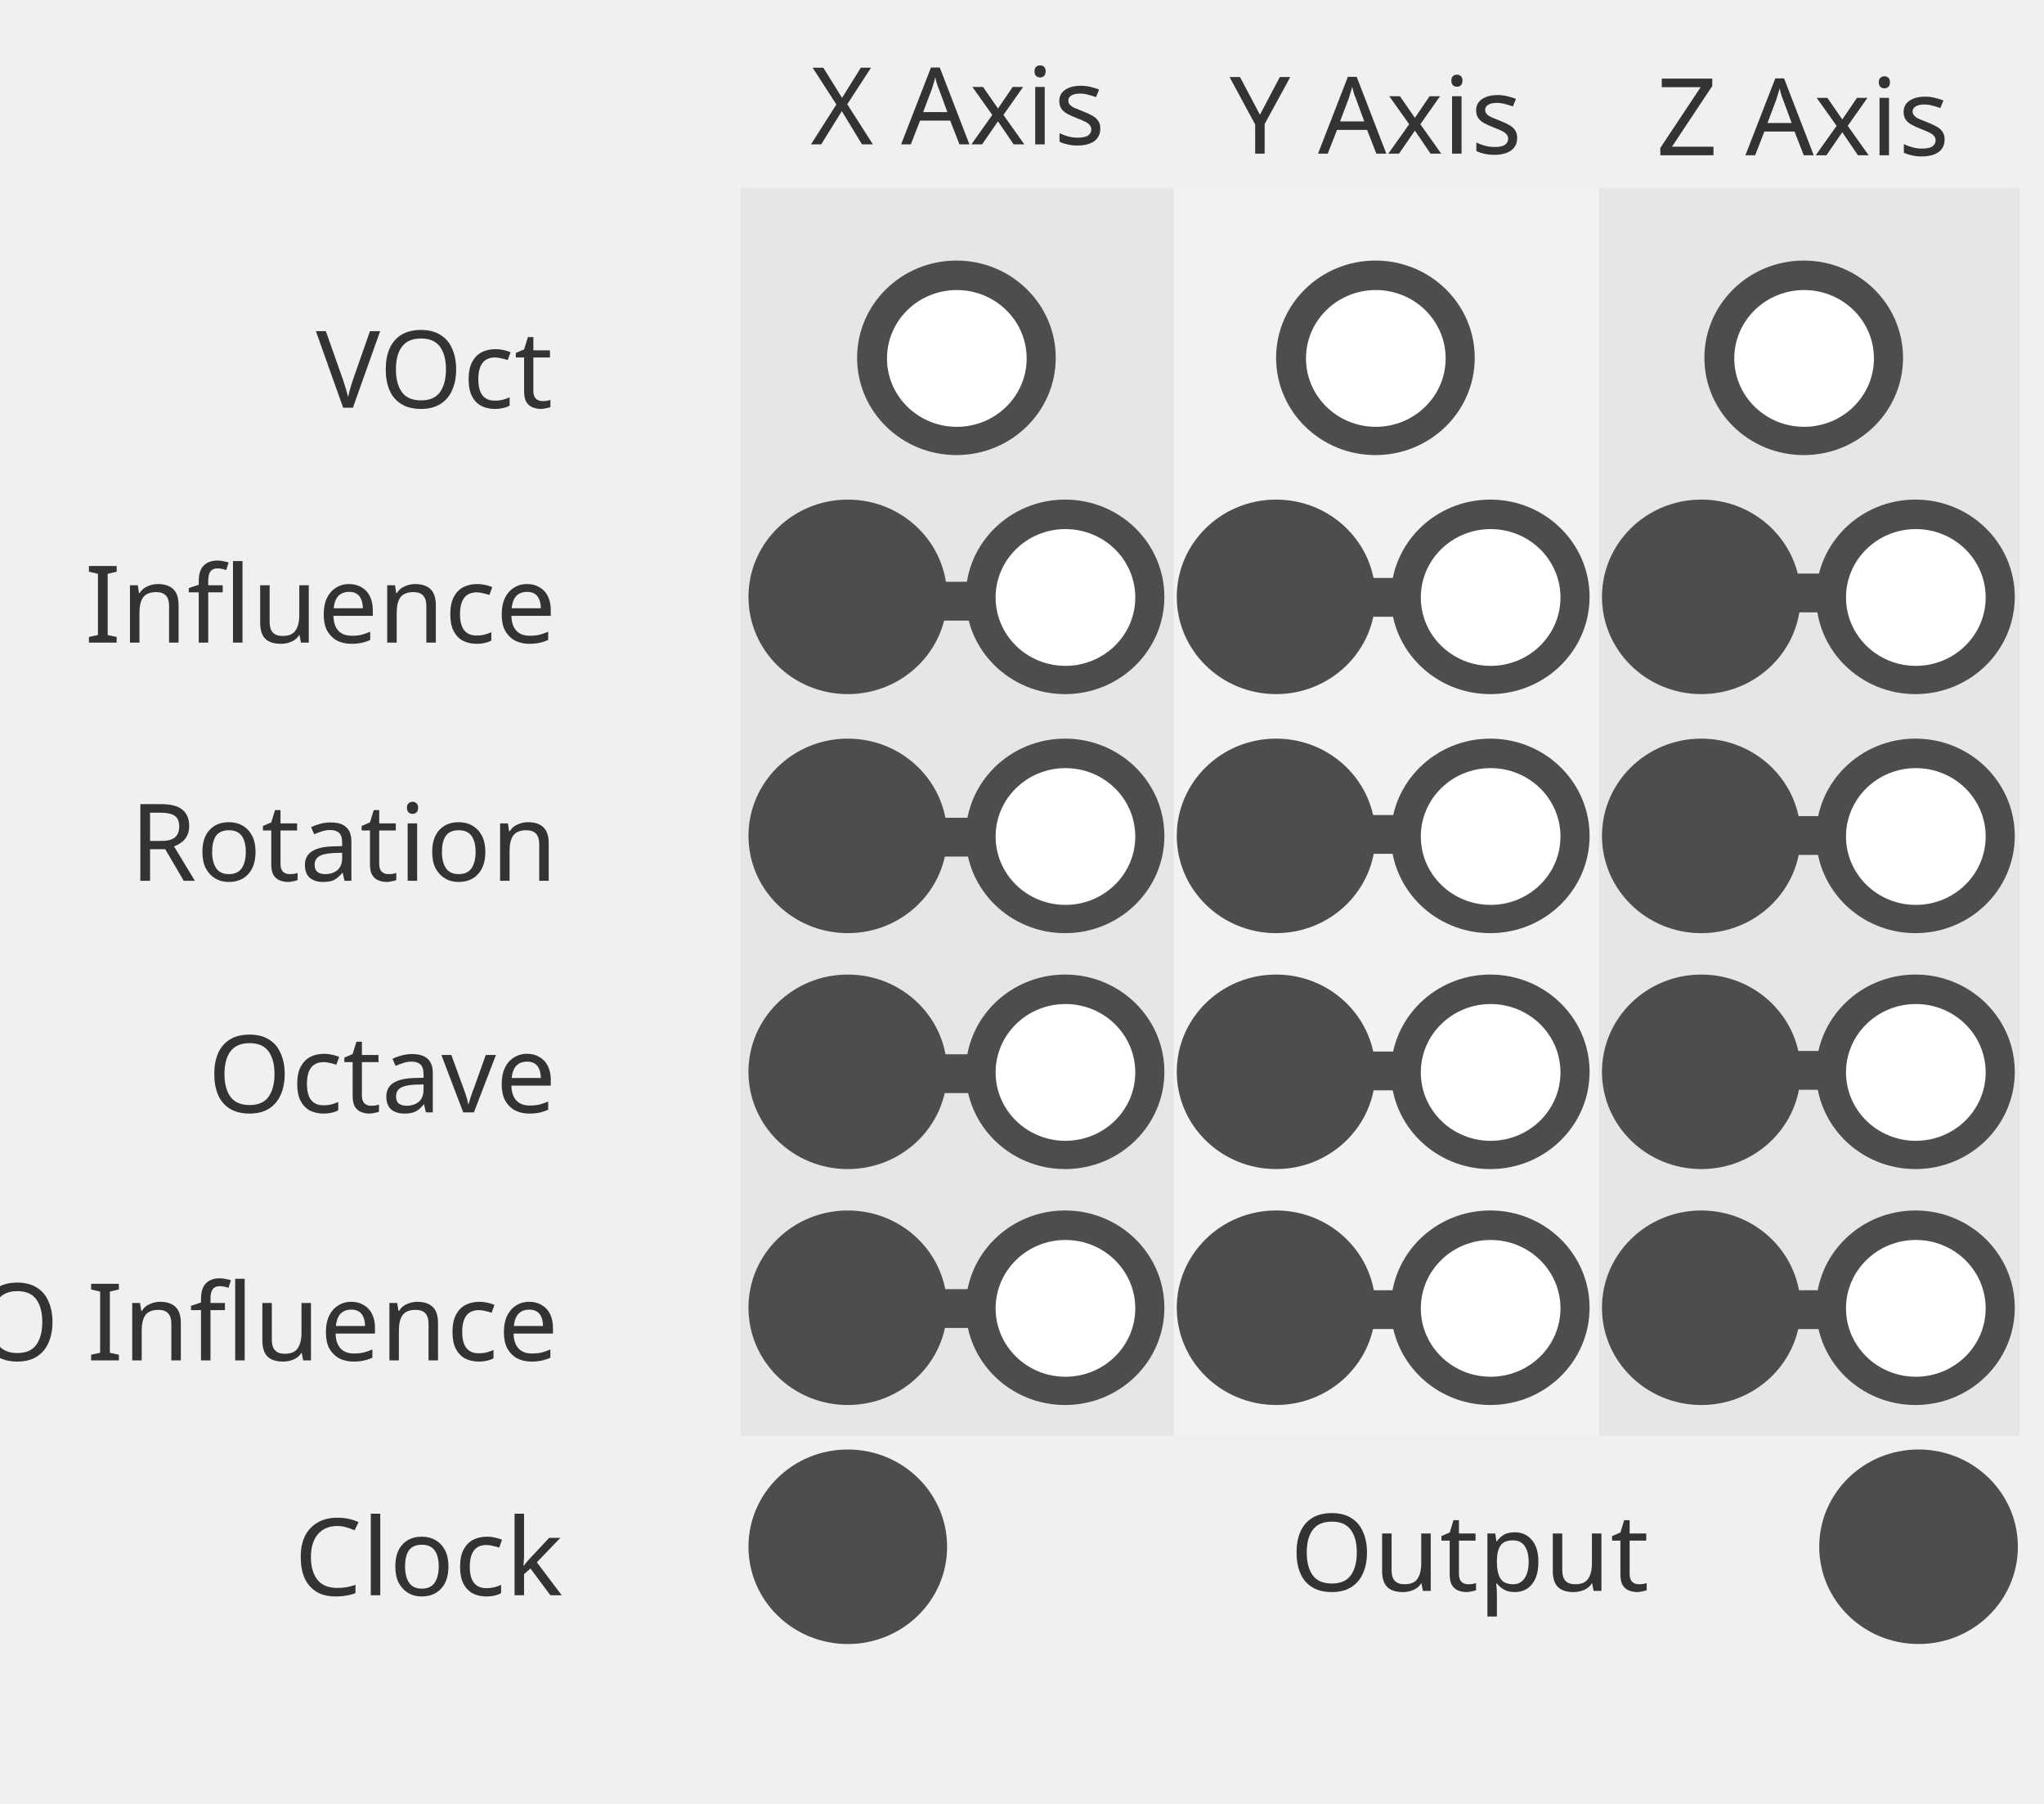
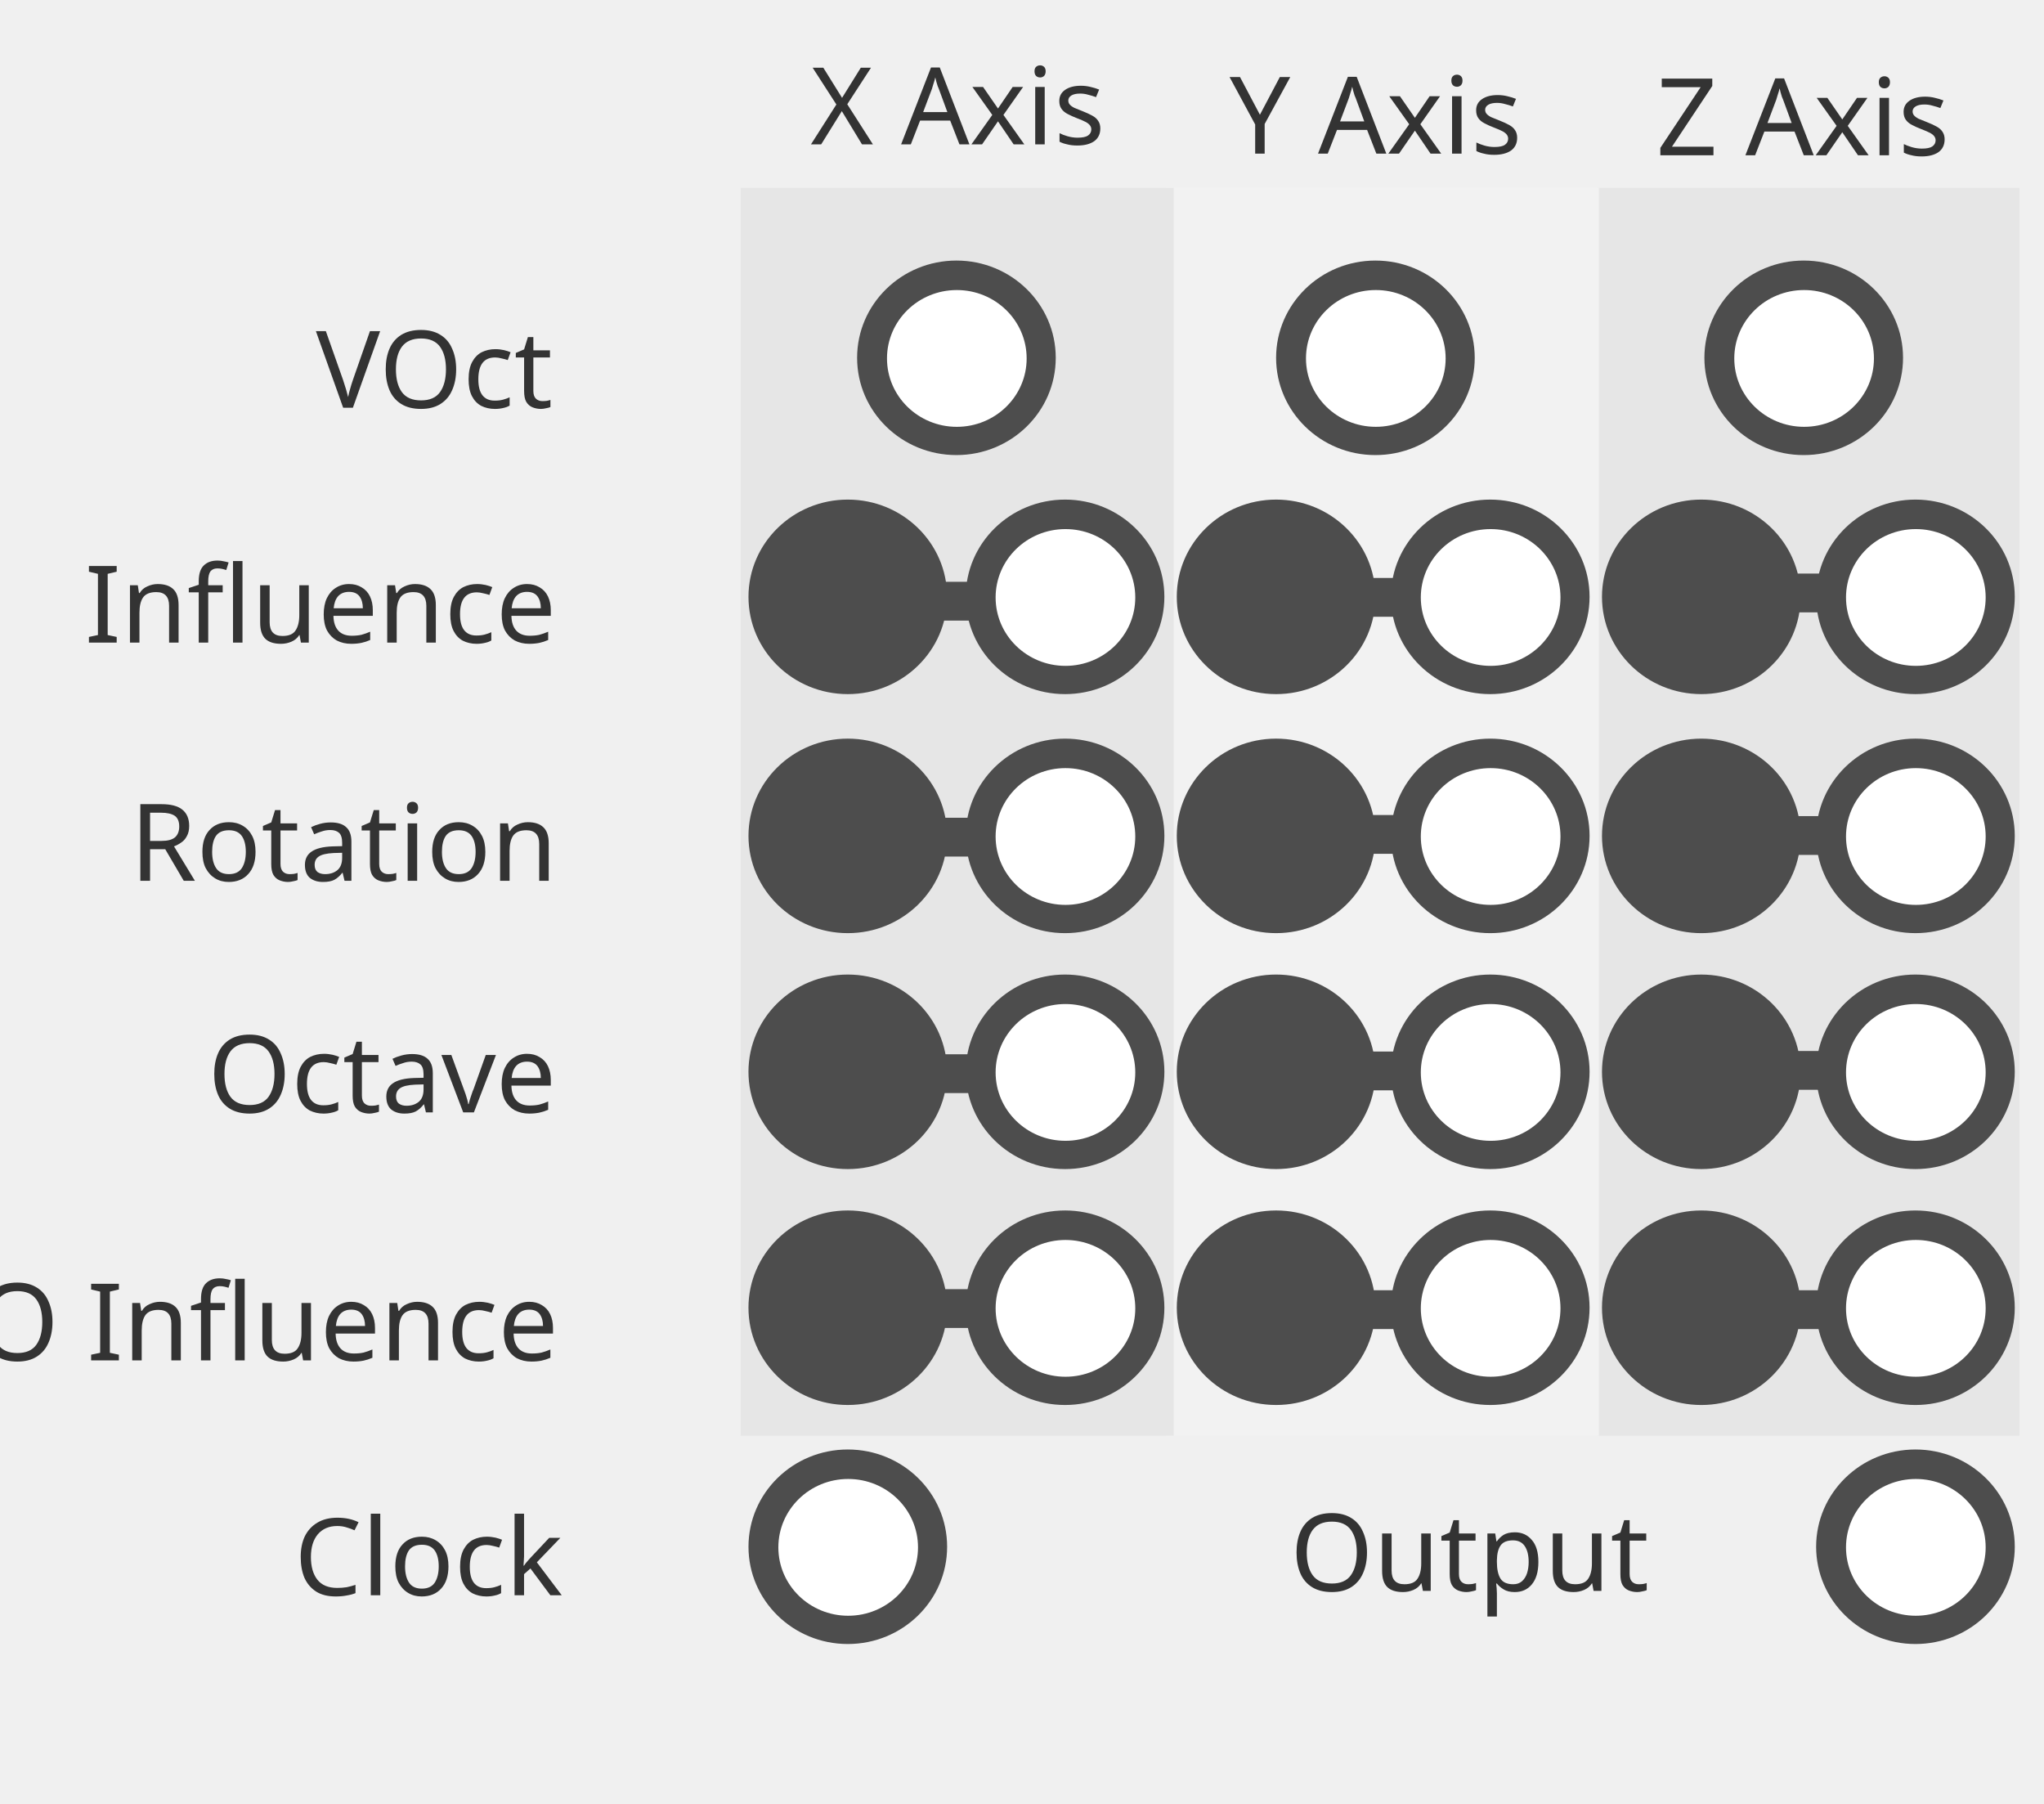
<svg xmlns="http://www.w3.org/2000/svg" width="509" height="449" viewBox="0 0 134.672 118.798" version="1.1" id="svg5" xml:space="preserve">
  <defs id="defs2" />
  <g id="layer1">
    <rect style="fill:#e6e6e6;fill-opacity:1;stroke-width:0.239" id="rect3096" width="27.811" height="82.205" x="105.242" y="12.372" />
+     <g id="g948" transform="translate(28.86575,-46.8423)" style="fill:#4d4d4d">
+       <ellipse style="fill:#4d4d4d;stroke-width:0.353" id="ellipse944" cx="26.993" cy="148.732" rx="6.544" ry="6.407" />
+       <ellipse style="fill:#ffffff;stroke-width:0.248" id="ellipse946" cx="27.018" cy="148.772" rx="4.601" ry="4.505" />
+     </g>
    <rect style="fill:#f2f2f2;fill-opacity:1;stroke-width:0.242" id="rect3259" width="28.526" height="82.205" x="76.818" y="12.372" />
    <rect style="fill:#e6e6e6;fill-opacity:1;stroke-width:0.242" id="rect2911" width="28.526" height="82.205" x="48.803" y="12.372" />
    <g id="g469" transform="translate(42.97547,-78.12842)">
      <ellipse style="fill:#4d4d4d;stroke-width:0.353" id="path231" cx="12.883" cy="117.445" rx="6.544" ry="6.407" />
      <ellipse style="fill:#4d4d4d;stroke-width:0.353" id="ellipse237" cx="12.883" cy="133.191" rx="6.544" ry="6.407" />
      <ellipse style="fill:#4d4d4d;stroke-width:0.353" id="ellipse239" cx="12.882" cy="148.732" rx="6.544" ry="6.407" />
      <ellipse style="fill:#4d4d4d;stroke-width:0.353" id="ellipse241" cx="12.882" cy="164.273" rx="6.544" ry="6.407" />
      <g id="g560" style="fill:#4d4d4d">
        <ellipse style="fill:#4d4d4d;stroke-width:0.353" id="ellipse259" cx="20.04" cy="101.699" rx="6.544" ry="6.407" />
        <ellipse style="fill:#ffffff;stroke-width:0.248" id="ellipse261" cx="20.066" cy="101.74" rx="4.601" ry="4.505" />
      </g>
      <g id="g610" transform="translate(0,0.4090577)" style="fill:#4d4d4d">
        <ellipse style="fill:#4d4d4d;stroke-width:0.353" id="ellipse277" cx="27.197" cy="117.036" rx="6.544" ry="6.407" />
        <ellipse style="fill:#ffffff;stroke-width:0.248" id="ellipse279" cx="27.223" cy="117.077" rx="4.601" ry="4.505" />
      </g>
      <g id="g606" transform="translate(0.2048847,0.4094539)" style="fill:#4d4d4d">
        <ellipse style="fill:#4d4d4d;stroke-width:0.353" id="ellipse281" cx="26.993" cy="132.782" rx="6.544" ry="6.407" />
        <ellipse style="fill:#ffffff;stroke-width:0.248" id="ellipse283" cx="27.018" cy="132.822" rx="4.601" ry="4.505" />
      </g>
      <g id="g602" transform="translate(0.2048847)" style="fill:#4d4d4d">
        <ellipse style="fill:#4d4d4d;stroke-width:0.353" id="ellipse285" cx="26.993" cy="148.732" rx="6.544" ry="6.407" />
        <ellipse style="fill:#ffffff;stroke-width:0.248" id="ellipse287" cx="27.018" cy="148.772" rx="4.601" ry="4.505" />
      </g>
      <g id="g598" transform="translate(0.4093735,-0.4087221)" style="fill:#4d4d4d">
        <ellipse style="fill:#4d4d4d;stroke-width:0.353" id="ellipse289" cx="26.788" cy="164.682" rx="6.544" ry="6.407" />
        <ellipse style="fill:#ffffff;stroke-width:0.248" id="ellipse291" cx="26.814" cy="164.723" rx="4.601" ry="4.505" />
      </g>
      <rect style="fill:#4d4d4d;fill-opacity:1;stroke-width:0.265" id="rect5877" width="2.914" height="2.556" x="18.531" y="116.453" />
      <rect style="fill:#4d4d4d;fill-opacity:1;stroke-width:0.265" id="rect5880" width="2.914" height="2.556" x="18.567" y="131.997" />
      <rect style="fill:#4d4d4d;fill-opacity:1;stroke-width:0.265" id="rect5882" width="2.914" height="2.556" x="18.603" y="147.577" />
      <rect style="fill:#4d4d4d;fill-opacity:1;stroke-width:0.265" id="rect5981" width="2.914" height="2.556" x="18.495" y="163.049" />
    </g>
    <text xml:space="preserve" style="font-style:normal;font-weight:normal;font-size:7.056px;line-height:1.25;font-family:sans-serif;fill:#000000;fill-opacity:1;stroke:none;stroke-width:0.265" x="53.404" y="9.509" id="text2247">
      <tspan id="tspan2245" style="font-size:7.056px;fill:#333333;stroke-width:0.265" x="53.404" y="9.509">X Axis</tspan>
    </text>
    <g id="g485" transform="translate(42.97547,-78.12842)" style="fill:#4d4d4d">
      <g id="g720" style="fill:#4d4d4d">
        <ellipse style="fill:#4d4d4d;stroke-width:0.353" id="ellipse243" cx="41.103" cy="164.273" rx="6.544" ry="6.407" />
        <ellipse style="fill:#4d4d4d;stroke-width:0.353" id="ellipse245" cx="41.102" cy="148.732" rx="6.544" ry="6.407" />
        <ellipse style="fill:#4d4d4d;stroke-width:0.353" id="ellipse247" cx="41.102" cy="133.191" rx="6.544" ry="6.407" />
        <ellipse style="fill:#4d4d4d;stroke-width:0.353" id="ellipse249" cx="41.102" cy="117.445" rx="6.544" ry="6.407" />
        <g id="g570" transform="translate(0,-0.2048105)" style="fill:#4d4d4d">
          <ellipse style="fill:#4d4d4d;stroke-width:0.353" id="ellipse269" cx="47.646" cy="101.904" rx="6.544" ry="6.407" />
          <ellipse style="fill:#ffffff;stroke-width:0.248" id="ellipse271" cx="47.672" cy="101.944" rx="4.601" ry="4.505" />
        </g>
        <g id="g626" transform="translate(0,0.8180314)" style="fill:#4d4d4d">
          <ellipse style="fill:#4d4d4d;stroke-width:0.353" id="ellipse293" cx="55.212" cy="116.627" rx="6.544" ry="6.407" />
          <ellipse style="fill:#ffffff;stroke-width:0.248" id="ellipse295" cx="55.238" cy="116.668" rx="4.601" ry="4.505" />
        </g>
        <g id="g622" transform="translate(0.2049902,0.4094539)" style="fill:#4d4d4d">
          <ellipse style="fill:#4d4d4d;stroke-width:0.353" id="ellipse297" cx="55.008" cy="132.782" rx="6.544" ry="6.407" />
          <ellipse style="fill:#ffffff;stroke-width:0.248" id="ellipse299" cx="55.033" cy="132.822" rx="4.601" ry="4.505" />
        </g>
        <g id="g618" transform="translate(0.6139677,0.2048489)" style="fill:#4d4d4d">
          <ellipse style="fill:#4d4d4d;stroke-width:0.353" id="ellipse301" cx="54.599" cy="148.528" rx="6.544" ry="6.407" />
          <ellipse style="fill:#ffffff;stroke-width:0.248" id="ellipse303" cx="54.624" cy="148.568" rx="4.601" ry="4.505" />
        </g>
        <g id="g614" style="fill:#4d4d4d">
          <ellipse style="fill:#4d4d4d;stroke-width:0.353" id="ellipse305" cx="55.212" cy="164.273" rx="6.544" ry="6.407" />
          <ellipse style="fill:#ffffff;stroke-width:0.248" id="ellipse307" cx="55.238" cy="164.314" rx="4.601" ry="4.505" />
        </g>
      </g>
      <rect style="fill:#4d4d4d;fill-opacity:1;stroke-width:0.265" id="rect6179" width="2.914" height="2.556" x="46.546" y="163.121" transform="translate(-3.4436348e-7)" />
      <rect style="fill:#4d4d4d;fill-opacity:1;stroke-width:0.265" id="rect6182" width="2.914" height="2.556" x="46.655" y="147.396" />
      <rect style="fill:#4d4d4d;fill-opacity:1;stroke-width:0.265" id="rect6184" width="2.914" height="2.556" x="46.727" y="131.816" />
      <rect style="fill:#4d4d4d;fill-opacity:1;stroke-width:0.265" id="rect6186" width="2.914" height="2.556" x="46.691" y="116.2" />
    </g>
    <rect style="fill:#4d4d4d;fill-opacity:1;stroke-width:0.265" id="rect6290" width="2.914" height="2.556" x="74.743" y="115.911" transform="translate(42.97547,-78.12842)" />
    <g id="g741" transform="translate(19.05008,-87.84172)" style="fill:#4d4d4d">
      <ellipse style="fill:#4d4d4d;stroke-width:0.353" id="ellipse251" cx="93.043" cy="127.158" rx="6.544" ry="6.407" />
      <ellipse style="fill:#4d4d4d;stroke-width:0.353" id="ellipse253" cx="93.043" cy="142.905" rx="6.544" ry="6.407" />
      <ellipse style="fill:#4d4d4d;stroke-width:0.353" id="ellipse255" cx="93.043" cy="158.446" rx="6.544" ry="6.407" />
      <ellipse style="fill:#4d4d4d;stroke-width:0.353" id="ellipse257" cx="93.043" cy="173.987" rx="6.544" ry="6.407" />
      <g id="g564" transform="translate(0,0.4086539)" style="fill:#4d4d4d">
        <ellipse style="fill:#4d4d4d;stroke-width:0.353" id="ellipse273" cx="99.791" cy="111.004" rx="6.544" ry="6.407" />
        <ellipse style="fill:#ffffff;stroke-width:0.248" id="ellipse275" cx="99.817" cy="111.044" rx="4.601" ry="4.505" />
      </g>
      <g id="g574" transform="translate(23.92538,10.12234)" style="fill:#4d4d4d">
        <ellipse style="fill:#4d4d4d;stroke-width:0.353" id="ellipse309" cx="83.227" cy="117.036" rx="6.544" ry="6.407" />
        <ellipse style="fill:#ffffff;stroke-width:0.248" id="ellipse311" cx="83.253" cy="117.077" rx="4.601" ry="4.505" />
      </g>
      <g id="g578" transform="translate(23.92538,10.73621)" style="fill:#4d4d4d">
        <ellipse style="fill:#4d4d4d;stroke-width:0.353" id="ellipse313" cx="83.227" cy="132.168" rx="6.544" ry="6.407" />
        <ellipse style="fill:#ffffff;stroke-width:0.248" id="ellipse315" cx="83.253" cy="132.209" rx="4.601" ry="4.505" />
      </g>
      <g id="g582" style="fill:#4d4d4d" transform="translate(23.92538,9.713296)">
        <ellipse style="fill:#4d4d4d;stroke-width:0.353" id="ellipse317" cx="83.227" cy="148.732" rx="6.544" ry="6.407" />
        <ellipse style="fill:#ffffff;stroke-width:0.248" id="ellipse319" cx="83.253" cy="148.772" rx="4.601" ry="4.505" />
      </g>
      <g id="g586" transform="translate(23.516,9.918038)" style="fill:#4d4d4d">
        <ellipse style="fill:#4d4d4d;stroke-width:0.353" id="ellipse321" cx="83.636" cy="164.069" rx="6.544" ry="6.407" />
        <ellipse style="fill:#ffffff;stroke-width:0.248" id="ellipse323" cx="83.662" cy="164.109" rx="4.601" ry="4.505" />
      </g>
    </g>
-     <g id="g590" transform="translate(42.97547,-77.92428)" style="fill:#4d4d4d">
-       <ellipse style="fill:#4d4d4d;stroke-width:0.353" id="ellipse325" cx="83.432" cy="179.814" rx="6.544" ry="6.407" />
-       <ellipse style="fill:#4d4d4d;stroke-width:0.248" id="ellipse327" cx="83.457" cy="179.855" rx="4.601" ry="4.505" />
-     </g>
-     <g id="g594" transform="translate(43.5885,-78.12842)" style="fill:#4d4d4d">
-       <ellipse style="fill:#4d4d4d;stroke-width:0.353" id="ellipse329" cx="12.269" cy="180.019" rx="6.544" ry="6.407" />
-       <ellipse style="fill:#4d4d4d;stroke-width:0.248" id="ellipse331" cx="12.295" cy="180.059" rx="4.601" ry="4.505" />
-     </g>
    <text xml:space="preserve" style="font-style:normal;font-weight:normal;font-size:7.056px;line-height:1.25;font-family:sans-serif;fill:#000000;fill-opacity:1;stroke:none;stroke-width:0.265" x="81.01" y="10.122" id="text2753">
      <tspan id="tspan2751" style="font-size:7.056px;fill:#333333;stroke-width:0.265" x="81.01" y="10.122">Y Axis</tspan>
    </text>
    <text xml:space="preserve" style="font-style:normal;font-weight:normal;font-size:7.056px;line-height:1.25;font-family:sans-serif;fill:#000000;fill-opacity:1;stroke:none;stroke-width:0.265" x="109.128" y="10.225" id="text2832">
      <tspan id="tspan2830" style="font-size:7.056px;fill:#333333;stroke-width:0.265" x="109.128" y="10.225">Z Axis</tspan>
    </text>
    <text xml:space="preserve" style="font-style:normal;font-weight:normal;font-size:7.056px;line-height:1.25;font-family:sans-serif;text-align:start;text-anchor:start;fill:#000000;fill-opacity:1;stroke:none;stroke-width:0.265" x="45.591" y="26.86" id="text3344">
      <tspan id="tspan3342" style="font-size:7.056px;text-align:end;text-anchor:end;fill:#333333;stroke-width:0.265" x="45.591" y="26.86">VOct</tspan>
    </text>
    <text xml:space="preserve" style="font-style:normal;font-weight:normal;font-size:7.056px;line-height:1.25;font-family:sans-serif;text-align:start;text-anchor:start;fill:#000000;fill-opacity:1;stroke:none;stroke-width:0.265" x="45.814" y="42.332" id="text3430">
      <tspan id="tspan3428" style="font-size:7.056px;text-align:end;text-anchor:end;fill:#333333;stroke-width:0.265" x="45.814" y="42.332">Influence</tspan>
    </text>
    <text xml:space="preserve" style="font-style:normal;font-weight:normal;font-size:7.056px;line-height:1.25;font-family:sans-serif;text-align:start;text-anchor:start;fill:#000000;fill-opacity:1;stroke:none;stroke-width:0.265" x="45.886" y="58.021" id="text4022">
      <tspan id="tspan4020" style="font-size:7.056px;text-align:end;text-anchor:end;fill:#333333;stroke-width:0.265" x="45.886" y="58.021">Rotation</tspan>
    </text>
    <text xml:space="preserve" style="font-style:normal;font-weight:normal;font-size:7.056px;line-height:1.25;font-family:sans-serif;text-align:start;text-anchor:start;fill:#000000;fill-opacity:1;stroke:none;stroke-width:0.265" x="45.814" y="73.276" id="text4542">
      <tspan id="tspan4540" style="font-size:7.056px;text-align:end;text-anchor:end;fill:#333333;stroke-width:0.265" x="45.814" y="73.276">Octave</tspan>
    </text>
    <text xml:space="preserve" style="font-style:normal;font-weight:normal;font-size:7.056px;line-height:1.25;font-family:sans-serif;text-align:start;text-anchor:start;fill:#000000;fill-opacity:1;stroke:none;stroke-width:0.265" x="45.959" y="89.615" id="text4546">
      <tspan id="tspan4544" style="font-size:7.056px;text-align:end;text-anchor:end;fill:#333333;stroke-width:0.265" x="45.959" y="89.615">LFO Influence</tspan>
    </text>
    <text xml:space="preserve" style="font-style:normal;font-weight:normal;font-size:7.056px;line-height:1.25;font-family:sans-serif;text-align:start;text-anchor:start;fill:#000000;fill-opacity:1;stroke:none;stroke-width:0.265" x="46.248" y="105.087" id="text4910">
      <tspan id="tspan4908" style="font-size:7.056px;text-align:end;text-anchor:end;fill:#333333;stroke-width:0.265" x="46.248" y="105.087">Clock</tspan>
    </text>
    <text xml:space="preserve" style="font-style:normal;font-weight:normal;font-size:7.056px;line-height:1.25;font-family:sans-serif;text-align:start;text-anchor:start;fill:#000000;fill-opacity:1;stroke:none;stroke-width:0.265" x="117.823" y="104.798" id="text5282">
      <tspan id="tspan5280" style="font-size:7.056px;text-align:end;text-anchor:end;fill:#333333;stroke-width:0.265" x="117.823" y="104.798">Output</tspan>
    </text>
    <rect style="fill:#4d4d4d;fill-opacity:1;stroke-width:0.265" id="rect6345" width="2.914" height="2.556" x="117.718" y="53.76" />
    <rect style="fill:#4d4d4d;fill-opacity:1;stroke-width:0.265" id="rect6347" width="2.914" height="2.556" x="117.646" y="69.232" />
    <rect style="fill:#4d4d4d;fill-opacity:1;stroke-width:0.265" id="rect6351" width="2.914" height="2.556" x="117.501" y="84.993" />
+     <g id="g1069" transform="translate(99.21003,-46.8423)" style="fill:#4d4d4d">
+       <ellipse style="fill:#4d4d4d;stroke-width:0.353" id="ellipse1065" cx="26.993" cy="148.732" rx="6.544" ry="6.407" />
+       <ellipse style="fill:#ffffff;stroke-width:0.248" id="ellipse1067" cx="27.018" cy="148.772" rx="4.601" ry="4.505" />
+     </g>
  </g>
</svg>
